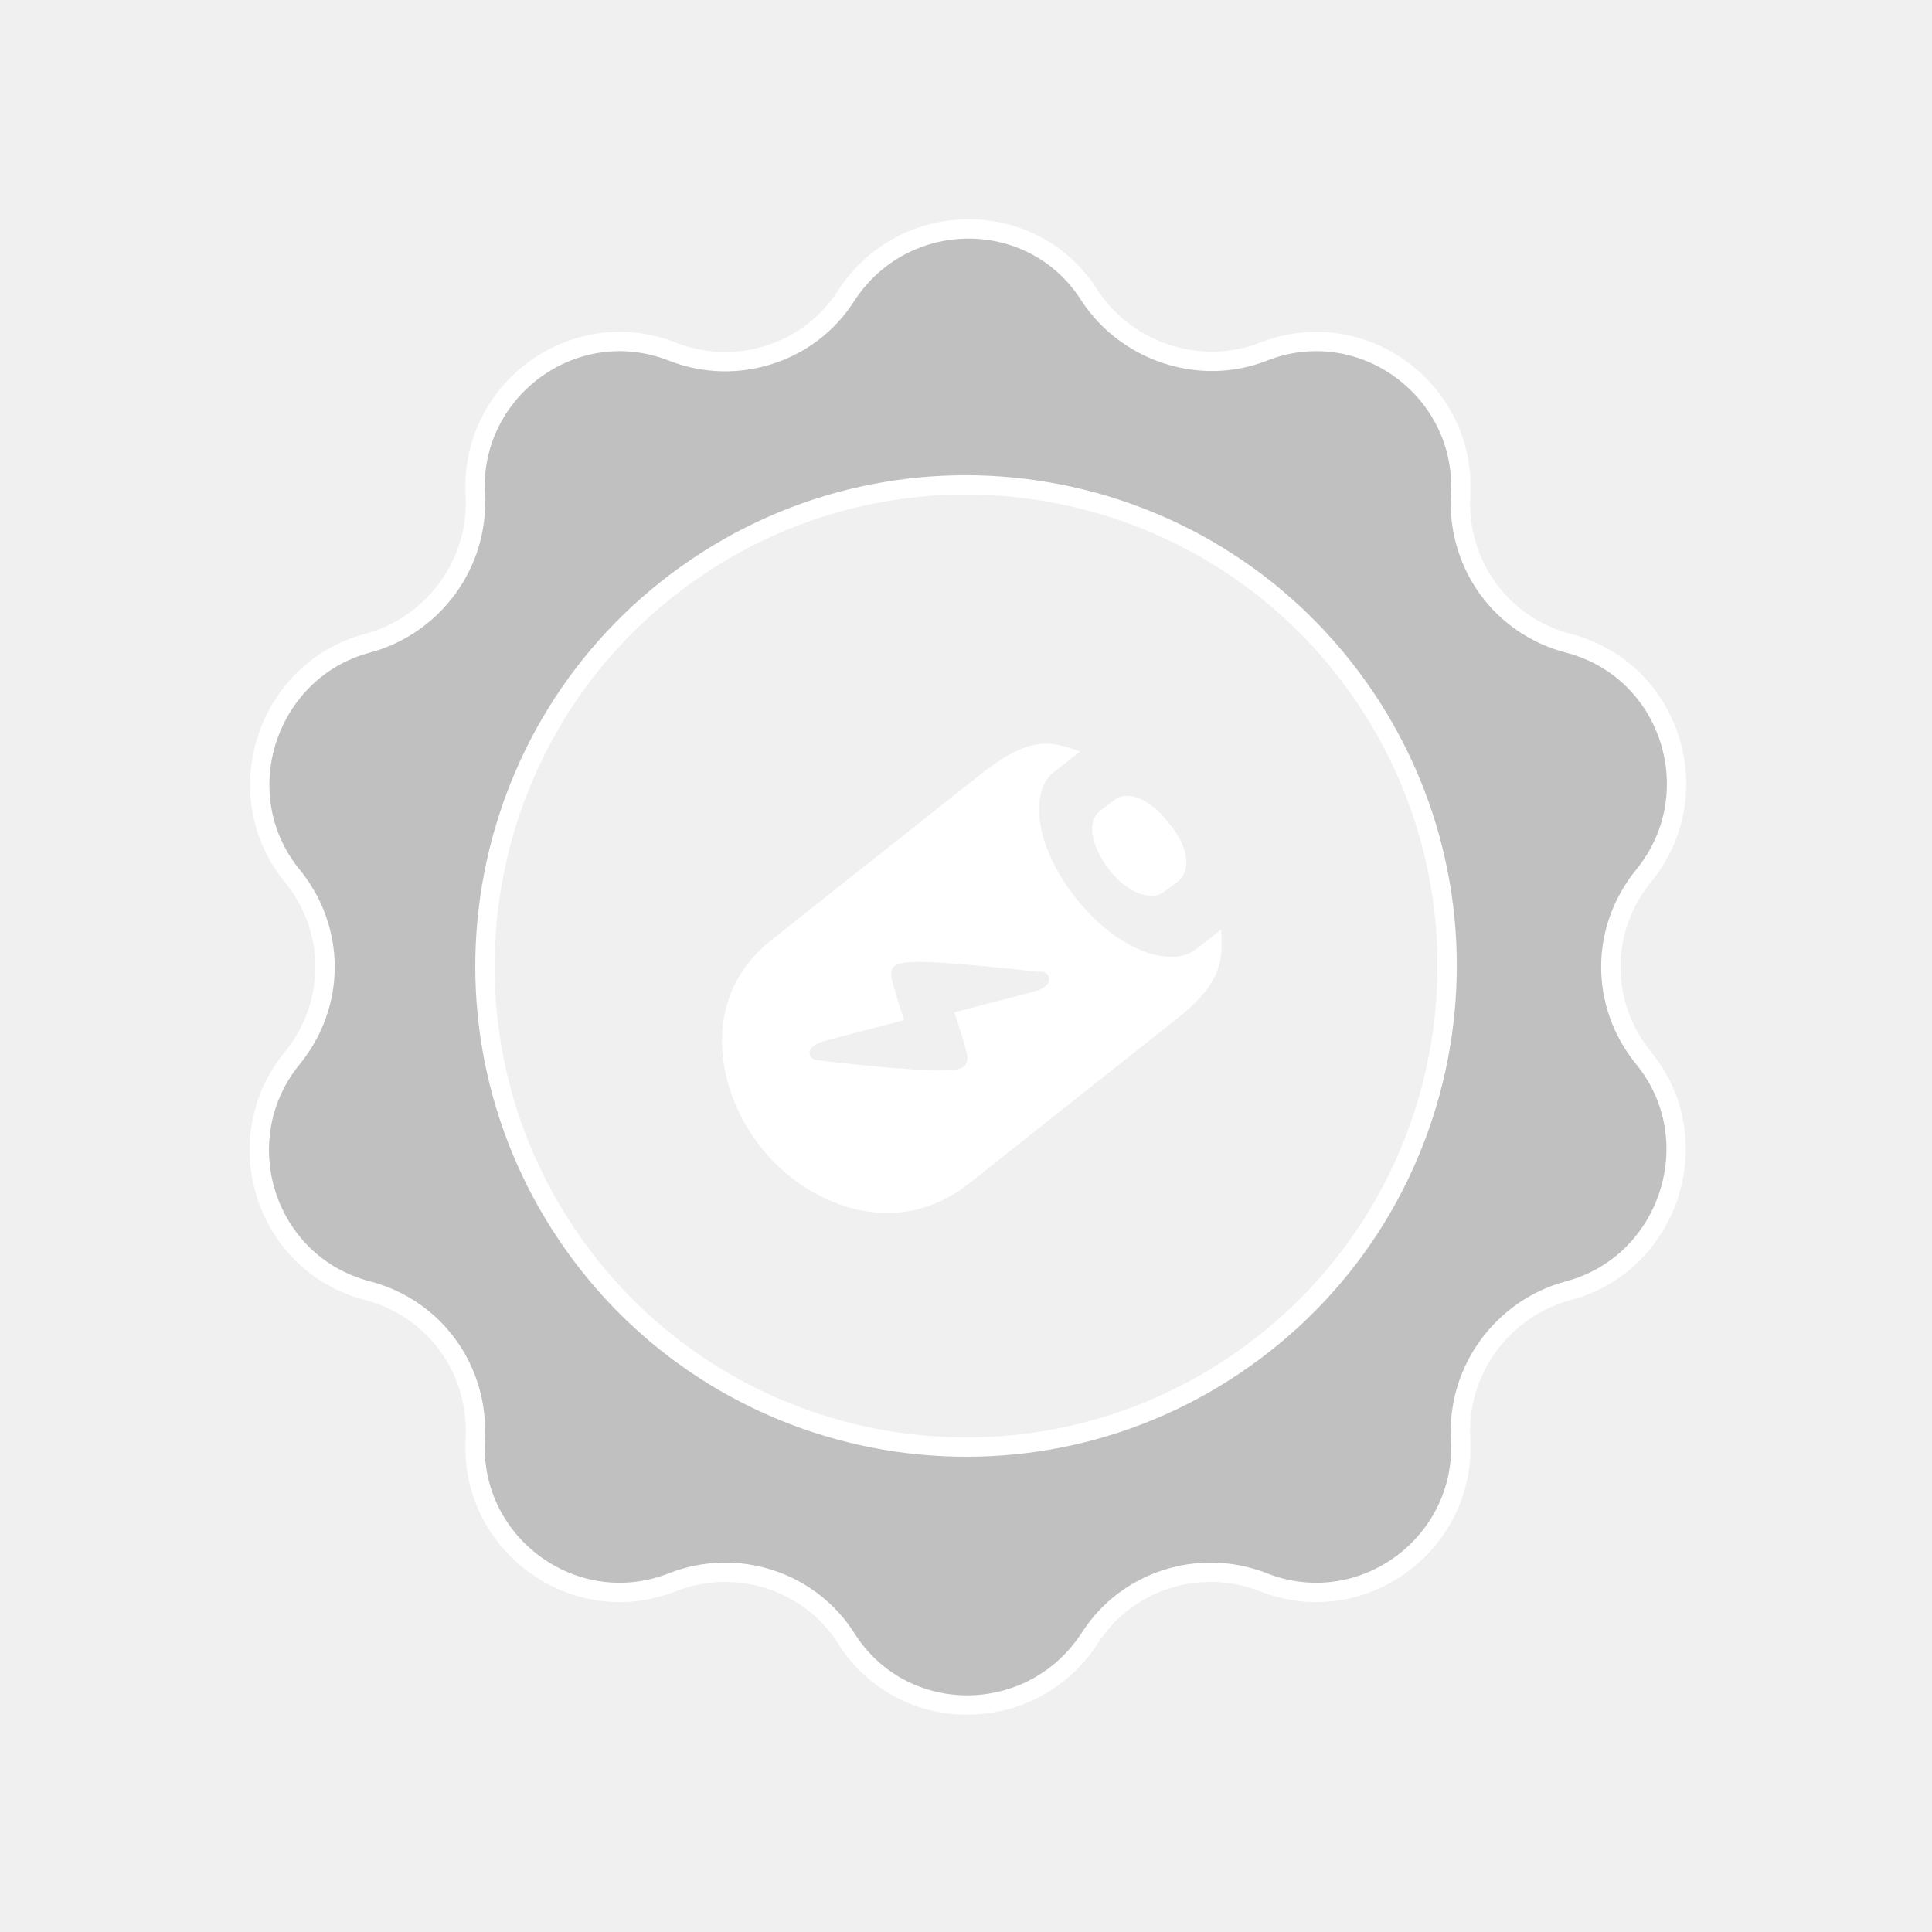
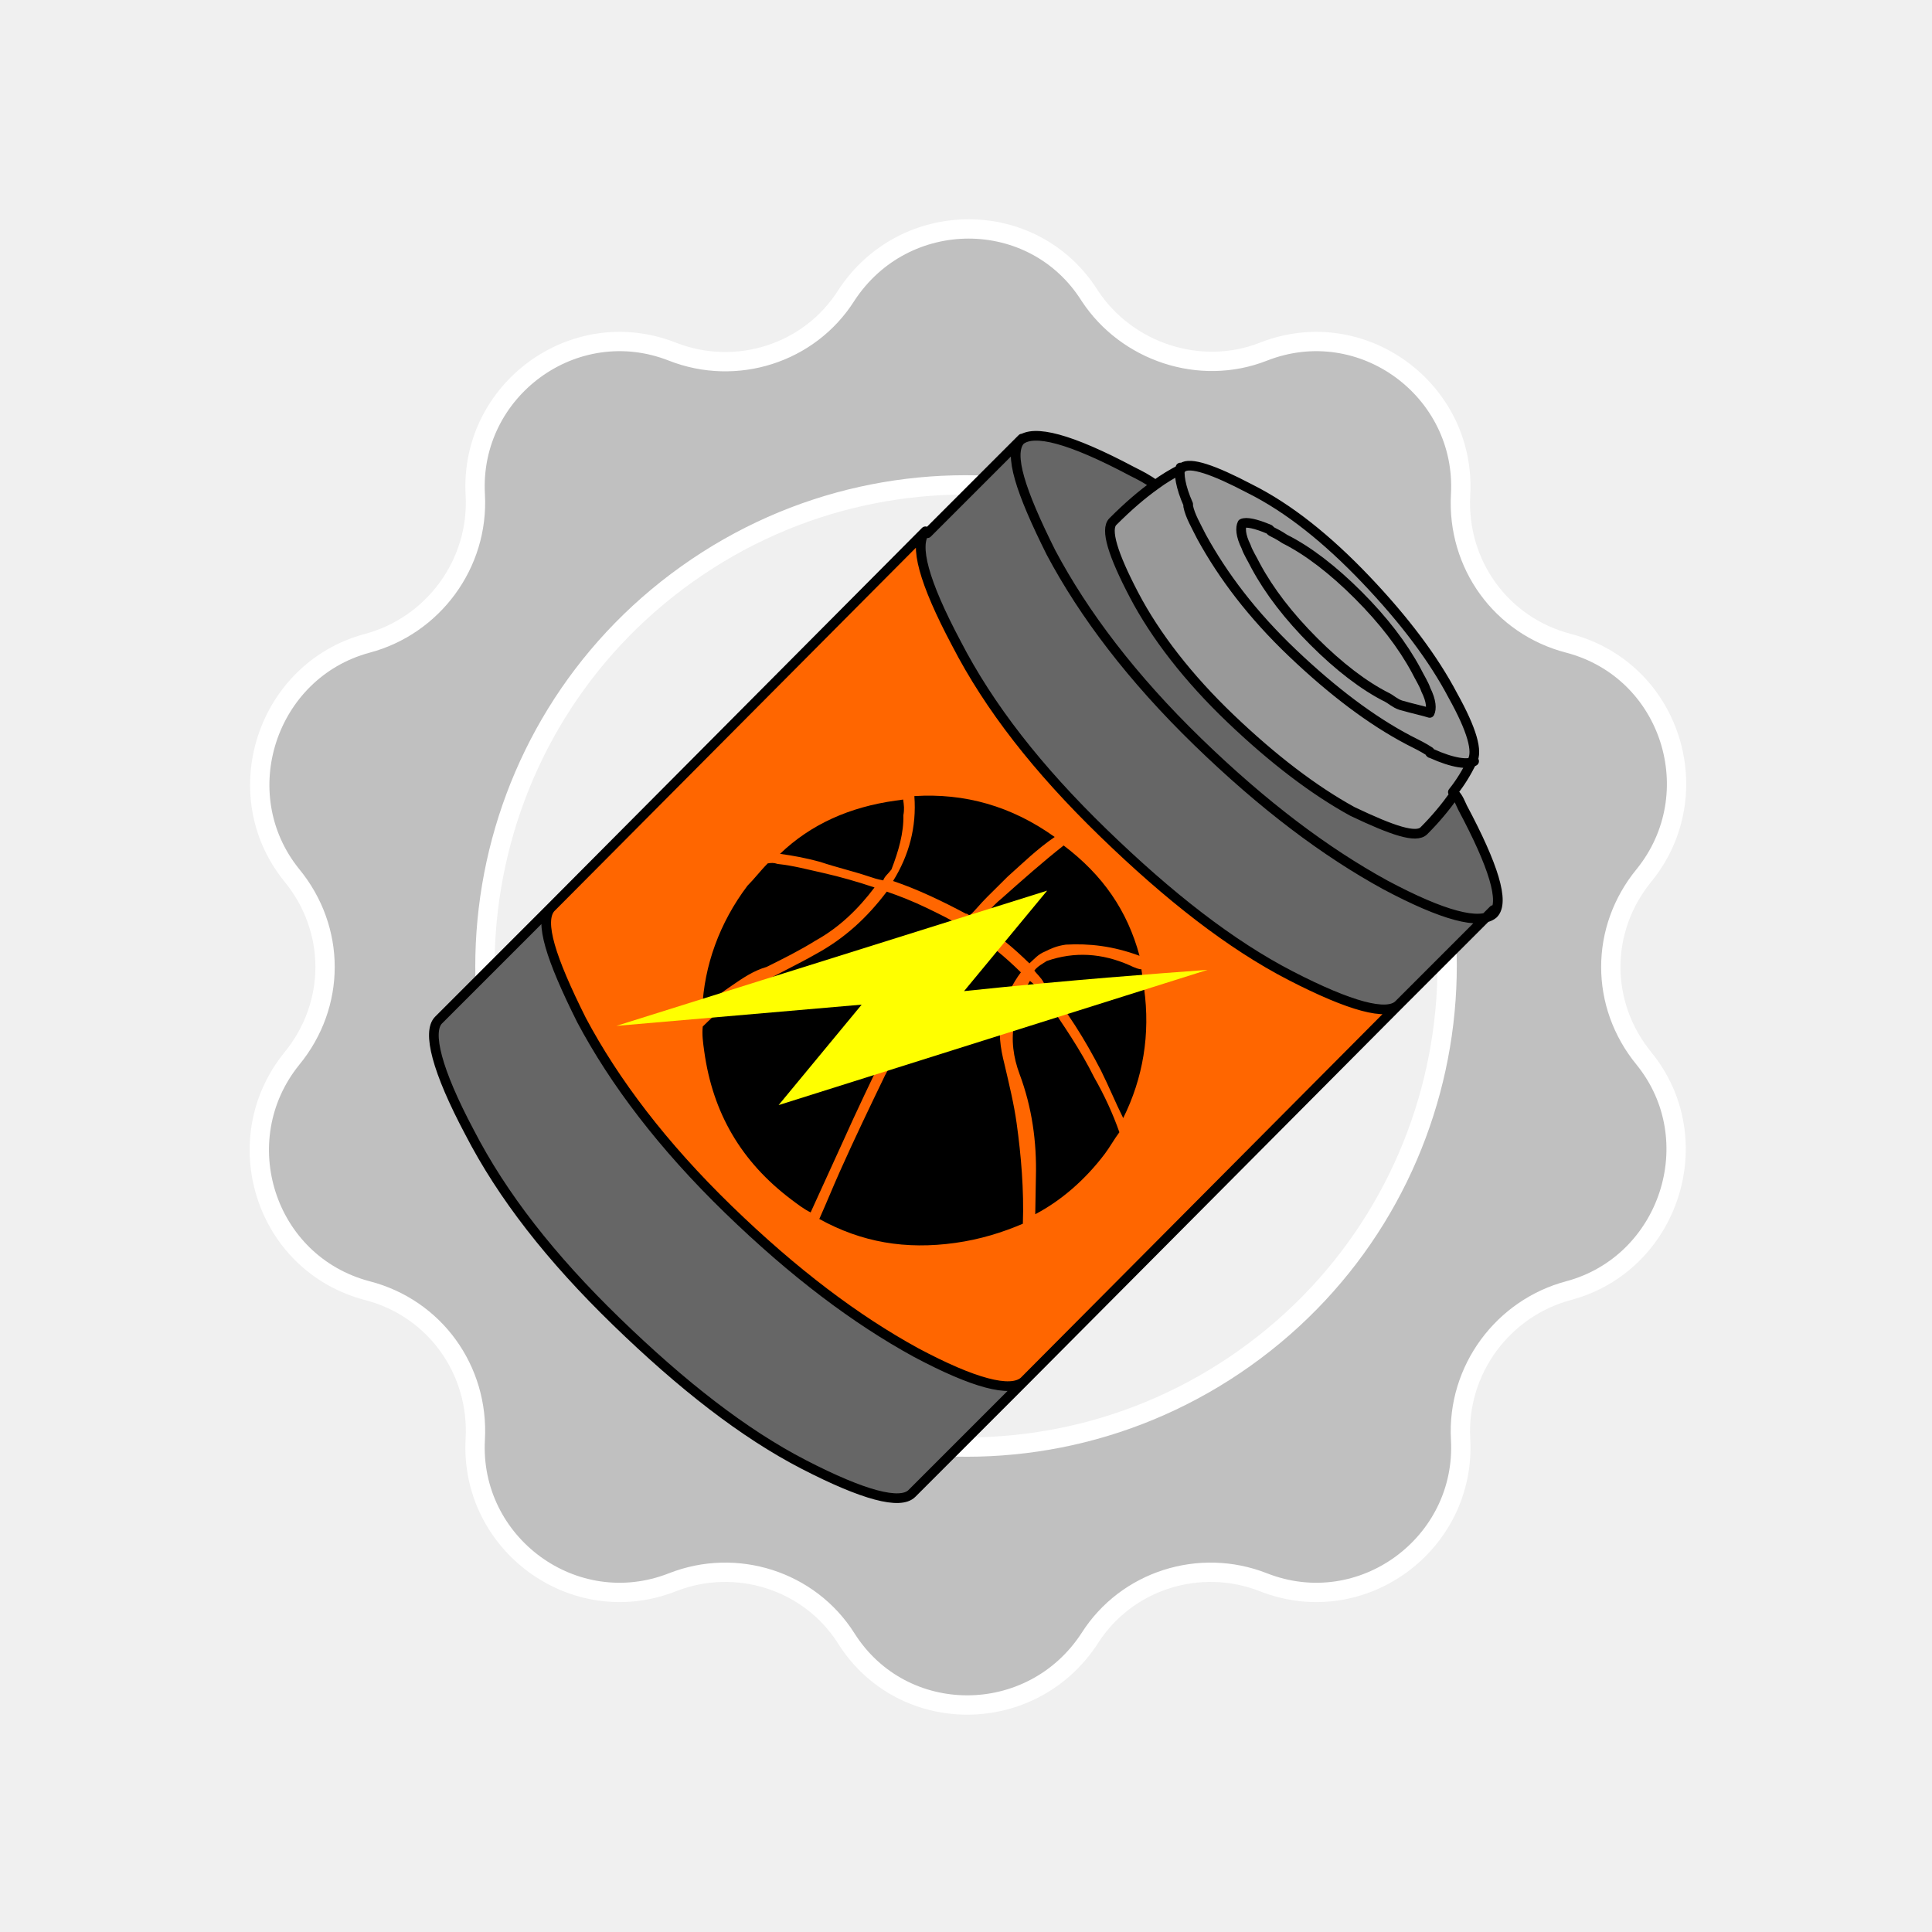
<svg xmlns="http://www.w3.org/2000/svg" width="100" height="100" viewBox="0 0 100 100">
-   <style>.st0{fill:#3C1C1D;} .st1{opacity:0.2;} .st2{fill:none;stroke:#FFFFFF;stroke-miterlimit:10;} .st3{fill:#FFFFFF;}</style>
-   <path class="st1" d="M75.3 74.7c-.2-3.6 2.2-6.7 5.6-7.6 5.3-1.4 7.4-7.7 4-12-2.2-2.8-2.2-6.7.1-9.5 3.5-4.2 1.5-10.6-3.8-12-3.4-.9-5.7-4.2-5.5-7.7.3-5.4-5-9.4-10.1-7.5-3.3 1.2-7.1 0-9-3-2.9-4.6-9.6-4.7-12.6-.1-2 3-5.7 4.2-9 2.8-5.1-2-10.5 1.9-10.3 7.3.2 3.6-2.2 6.7-5.6 7.6-5.3 1.4-7.4 7.7-4 12 2.2 2.8 2.2 6.7-.1 9.5-3.5 4.2-1.5 10.6 3.8 12 3.4.9 5.7 4.2 5.5 7.7-.3 5.4 5 9.4 10.1 7.5 3.3-1.2 7.1 0 9 3 2.9 4.6 9.6 4.7 12.6.1 2-3 5.7-4.2 9-2.8 5.1 2 10.6-1.9 10.3-7.3zM29.7 64.5c-8-11.2-5.4-26.8 5.8-34.8 11.2-8 26.8-5.4 34.8 5.8 8 11.2 5.4 26.8-5.8 34.8-11.3 8-26.8 5.4-34.8-5.8z" />
-   <path class="st2" d="M65.4 18.2c5.1-2 10.5 2 10.2 7.4-.2 3.6 2.1 6.8 5.6 7.7 5.3 1.4 7.3 7.8 3.9 12-2.3 2.8-2.3 6.7 0 9.5 3.4 4.2 1.3 10.6-3.9 12-3.4.9-5.8 4.1-5.6 7.7.3 5.4-5.1 9.4-10.2 7.4-3.3-1.3-7.1-.1-9 2.9-3 4.6-9.7 4.6-12.6 0-1.9-3-5.7-4.2-9-2.9-5.1 2-10.5-2-10.2-7.4.2-3.6-2.1-6.8-5.6-7.7-5.3-1.4-7.3-7.8-3.9-12 2.3-2.8 2.3-6.7 0-9.5-3.4-4.2-1.3-10.6 3.9-12 3.4-.9 5.8-4.1 5.6-7.7-.3-5.4 5.1-9.4 10.2-7.4 3.3 1.3 7.1.1 9-2.9 3-4.6 9.7-4.6 12.6 0 1.9 2.9 5.7 4.2 9 2.9z" />
-   <ellipse transform="rotate(-35.462 50 49.996)" class="st2" cx="50" cy="50" rx="24.9" ry="24.9" />
-   <path class="st3" d="M55.7 46.5c-2.3-2.9-2.3-5.6-1.2-6.5.4-.3 1.4-1.1 1.4-1.1-1.6-.6-2.7-.8-5.3 1.3L40 48.6c-4 3.1-2.8 8.1-.6 10.8 2.1 2.7 6.7 5 10.7 1.9l10.6-8.4c2.6-2 2.6-3.2 2.5-4.8 0 0-.3.3-1.4 1.1-1.1.8-3.8.2-6.1-2.7zm-1.4 4.2c0 .4-.7.6-.7.6l-4.2 1.1s.3.9.5 1.6c.2.7.5 1.4-.9 1.4-1.4.1-6.5-.5-6.5-.5s-.6 0-.6-.4.7-.6.7-.6l4.2-1.1s-.3-.9-.5-1.6c-.2-.7-.5-1.4.9-1.4 1.4-.1 6.5.5 6.5.5s.6-.1.6.4zm3.4-9.3l-.8.6c-.6.5-.5 1.7.5 3s2.2 1.6 2.8 1.2l.8-.6c.6-.5.6-1.7-.5-3-1-1.3-2.2-1.7-2.8-1.2z" />
+   <style>.st0{opacity:0.2;} .st1{fill:none;stroke:#FFFFFF;stroke-miterlimit:10;} .st2{fill:#666666;} .st3{fill:#FF6600;} .st4{fill:#999999;} .st5{fill:none;stroke:#000000;stroke-width:0.5;stroke-linecap:round;stroke-linejoin:round;} .st6{fill:#FFFF00;}</style>
+   <path class="st0" d="M75.3 74.7c-.2-3.6 2.2-6.7 5.6-7.6 5.3-1.4 7.4-7.7 4-12-2.2-2.8-2.2-6.7.1-9.5 3.5-4.2 1.5-10.6-3.8-12-3.4-.9-5.7-4.2-5.5-7.7.3-5.4-5-9.4-10.1-7.5-3.3 1.2-7.1 0-9-3-2.9-4.6-9.6-4.7-12.6-.1-2 3-5.7 4.2-9 2.8-5.1-2-10.5 1.9-10.3 7.3.2 3.6-2.2 6.7-5.6 7.6-5.3 1.4-7.4 7.7-4 12 2.2 2.8 2.2 6.7-.1 9.5-3.5 4.2-1.5 10.6 3.8 12 3.4.9 5.7 4.2 5.5 7.7-.3 5.4 5 9.4 10.1 7.5 3.3-1.2 7.1 0 9 3 2.9 4.6 9.6 4.7 12.6.1 2-3 5.7-4.2 9-2.8 5.1 2 10.6-1.9 10.3-7.3zM29.7 64.5c-8-11.2-5.4-26.8 5.8-34.8 11.2-8 26.8-5.4 34.8 5.8 8 11.2 5.4 26.8-5.8 34.8-11.3 8-26.8 5.4-34.8-5.8z" />
+   <path class="st1" d="M65.4 18.2c5.1-2 10.5 2 10.2 7.4-.2 3.6 2.1 6.8 5.6 7.7 5.3 1.4 7.3 7.8 3.9 12-2.3 2.8-2.3 6.7 0 9.5 3.4 4.2 1.3 10.6-3.9 12-3.4.9-5.8 4.1-5.6 7.7.3 5.4-5.1 9.4-10.2 7.4-3.3-1.3-7.1-.1-9 2.9-3 4.6-9.7 4.6-12.6 0-1.9-3-5.7-4.2-9-2.9-5.1 2-10.5-2-10.2-7.4.2-3.6-2.1-6.8-5.6-7.7-5.3-1.4-7.3-7.8-3.9-12 2.3-2.8 2.3-6.7 0-9.5-3.4-4.2-1.3-10.6 3.9-12 3.4-.9 5.8-4.1 5.6-7.7-.3-5.4 5.1-9.4 10.2-7.4 3.3 1.3 7.1.1 9-2.9 3-4.6 9.7-4.6 12.6 0 1.9 2.9 5.7 4.2 9 2.9z" />
+   <ellipse transform="rotate(-35.462 50 49.996)" class="st1" cx="50" cy="50" rx="24.9" ry="24.9" />
+   <g>
+     <g id="Layer2_0_FILL_1_">
+       <path class="st2" d="M28.5 47l-5.8 5.8c-.6.6-.1 2.6 1.6 5.8 1.7 3.2 4.2 6.5 7.6 9.8 3.4 3.3 6.6 5.7 9.7 7.4 3.1 1.6 5 2.1 5.6 1.5l5.8-5.8c-.7.6-2.5.1-5.6-1.5-3.1-1.6-6.3-4.1-9.7-7.4-3.4-3.3-5.9-6.5-7.6-9.8-1.6-3.2-2.2-5.1-1.6-5.8m26-18.5c-1.7-3.2-2.2-5.1-1.6-5.8L48 27.6c-.6.6 0 2.6 1.6 5.8 1.7 3.2 4.2 6.5 7.6 9.8s6.6 5.7 9.7 7.4c3.1 1.6 4.9 2.1 5.6 1.5l4.9-4.9c-.7.6-2.5.1-5.6-1.5-3.1-1.6-6.3-4.1-9.7-7.4-3.4-3.3-5.9-6.6-7.6-9.8m5.3-3.4c-.4-.3-.8-.5-1.2-.7-3.2-1.7-5.1-2.2-5.8-1.6-.6.7 0 2.6 1.6 5.8 1.7 3.2 4.2 6.5 7.6 9.8 3.4 3.3 6.6 5.7 9.7 7.4 3 1.6 4.9 2.1 5.6 1.5.6-.6 0-2.5-1.6-5.5-.1-.2-.2-.5-.4-.7-.5.7-1 1.3-1.6 1.9-.4.4-1.6 0-3.7-1-2-1.1-4.1-2.7-6.3-4.8-2.2-2.1-3.9-4.3-5-6.4-1.1-2.1-1.5-3.4-1.1-3.8.8-.8 1.5-1.4 2.2-1.9z" />
+       <path class="st3" d="M66.9 50.5c-3.1-1.6-6.3-4.1-9.7-7.4s-5.9-6.5-7.6-9.8c-1.7-3.2-2.2-5.1-1.6-5.8L28.5 47c-.6.7 0 2.6 1.6 5.8 1.7 3.2 4.2 6.5 7.6 9.8 3.4 3.3 6.6 5.7 9.7 7.4 3 1.6 4.9 2.1 5.6 1.5L72.4 52c-.6.6-2.5.1-5.5-1.5z" />
+       <path class="st4" d="M61.2 24.3c-.2.3 0 .9.4 1.9v.1c.2.5.4 1 .7 1.6 1 2 2.6 4 4.7 6s4.1 3.5 6 4.5c.4.2.8.4 1.1.6.1 0 .1 0 .1.1 1.1.5 1.9.6 2.2.4.3-.5-.1-1.6-1-3.4-1-1.9-2.5-3.9-4.5-6s-4-3.7-6-4.7c-2.1-1.1-3.2-1.4-3.7-1.1m6.7 8.8c-1.3-1.3-2.3-2.6-3-3.9-.2-.4-.4-.7-.5-1-.3-.6-.3-1-.2-1.2.2-.1.7 0 1.4.3l.1.1c.2.1.4.2.7.4 1.2.6 2.5 1.6 3.8 2.9 1.3 1.3 2.3 2.6 3 3.9.2.4.4.7.5 1 .3.6.3 1 .2 1.2-.2.1-.7 0-1.4-.2l-.1-.1c-.2-.1-.4-.2-.7-.4-1.2-.7-2.5-1.7-3.8-3m-3-3.9c.7 1.3 1.7 2.6 3 3.9 1.3 1.3 2.6 2.3 3.8 2.9.3.1.5.3.7.4l.1.1c.7.3 1.2.4 1.4.2.1-.2 0-.6-.2-1.2-.1-.3-.3-.6-.5-1-.7-1.3-1.7-2.6-3-3.9-1.3-1.3-2.6-2.3-3.8-2.9-.3-.1-.5-.3-.7-.4l-.1-.1c-.7-.3-1.2-.4-1.4-.3-.1.2 0 .6.2 1.2.1.4.3.7.5 1.1m-5.1-4.1c-.8.5-1.5 1.1-2.1 1.8-.4.4 0 1.7 1.1 3.8 1.1 2.1 2.8 4.3 5 6.4 2.2 2.1 4.3 3.7 6.3 4.8 2 1.1 3.2 1.4 3.7 1 .6-.6 1.1-1.2 1.6-1.9.3-.5.7-1 1-1.6-.3.2-1.1.1-2.2-.4 0 0-.1 0-.1-.1-.3-.2-.7-.4-1.1-.6-1.9-1-3.9-2.5-6-4.5s-3.6-4-4.7-6c-.3-.6-.6-1.1-.7-1.6v-.1c-.4-.9-.5-1.6-.4-1.9-.5.3-.9.6-1.4.9z" />
+     </g>
+     <path id="Layer2_0_1_STROKES_2_" class="st5" d="M59.8 25.1c-.4-.3-.8-.5-1.2-.7-3.2-1.7-5.1-2.2-5.8-1.6-.6.7 0 2.6 1.6 5.8 1.7 3.2 4.2 6.5 7.6 9.8 3.4 3.3 6.6 5.7 9.7 7.4 3 1.6 4.9 2.1 5.6 1.5.6-.6 0-2.5-1.6-5.5-.1-.2-.2-.5-.4-.7-.5.7-1 1.3-1.6 1.9-.4.4-1.6 0-3.7-1-2-1.1-4.1-2.7-6.3-4.8-2.2-2.1-3.9-4.3-5-6.4-1.1-2.1-1.5-3.4-1.1-3.8.8-.8 1.5-1.4 2.2-1.9.4-.3.9-.6 1.3-.8l.1-.1c.4-.3 1.6.1 3.5 1.1 2 1 4 2.6 6 4.7s3.5 4.1 4.5 6c1 1.8 1.3 2.9 1 3.4-.3.6-.6 1.1-1 1.6m1.1-1.6c-.3.2-1.1.1-2.2-.4 0 0-.1 0-.1-.1-.3-.2-.7-.4-1.1-.6-1.9-1-3.9-2.5-6-4.5s-3.6-4-4.7-6c-.3-.6-.6-1.1-.7-1.6v-.1c-.4-.9-.5-1.6-.4-1.9M72.4 52c-.6.6-2.5.1-5.6-1.5-3.1-1.6-6.3-4.1-9.7-7.4s-5.9-6.5-7.6-9.8c-1.7-3.2-2.2-5.1-1.6-5.8L28.5 47c-.6.7 0 2.6 1.6 5.8 1.7 3.2 4.2 6.5 7.6 9.8 3.4 3.3 6.6 5.7 9.7 7.4 3 1.6 4.9 2.1 5.6 1.5L72.4 52l4.9-4.9M53 71.5l-5.8 5.8c-.6.6-2.5.1-5.6-1.5-3.1-1.6-6.3-4.1-9.7-7.4-3.4-3.3-5.9-6.5-7.6-9.8-1.7-3.2-2.2-5.2-1.6-5.8l5.8-5.8M48 27.6l4.9-4.9" />
+     <path id="Layer2_0_2_STROKES_2_" class="st5" d="M72.5 36.5c-.3-.1-.5-.3-.7-.4-1.2-.6-2.5-1.6-3.8-2.9-1.3-1.3-2.3-2.6-3-3.9-.2-.4-.4-.7-.5-1-.3-.6-.3-1-.2-1.2.2-.1.7 0 1.4.3l.1.1c.2.1.4.2.7.4 1.2.6 2.5 1.6 3.8 2.9 1.3 1.3 2.3 2.6 3 3.9.2.4.4.7.5 1 .3.6.3 1 .2 1.2-.3-.1-.8-.2-1.5-.4z" />
+     <g>
+       <path d="M45.265 45.935c-.848-.286-1.794-.557-2.628-.744-.834-.185-1.568-.386-2.388-.473-.213-.07-.312-.057-.51-.03-.355.353-.696.804-1.05 1.156-1.45 1.92-2.248 4.15-2.34 6.385.44-.465.993-.845 1.545-1.225.553-.38 1.106-.76 1.785-.956.85-.422 1.7-.843 2.536-1.364 1.218-.675 2.197-1.62 3.05-2.748m8.89 5.826c-.253-.367-.507-.736-.845-.99-.412.662-.626 1.298-.812 2.13-.173.934-.048 1.825.274 2.69.645 1.726.894 3.51.846 5.333-.016.608-.018 1.315-.034 1.923 1.317-.688 2.58-1.773 3.602-3.128.255-.338.497-.776.753-1.115-.338-.962-.773-1.91-1.308-2.846-.702-1.417-1.59-2.706-2.476-3.996m4.29-1.81c-1.397-.612-2.825-.716-4.27-.21-.184.126-.467.266-.637.492.125.184.35.355.492.638 1.21 1.446 2.126 2.934 2.955 4.534.422.85.73 1.615 1.152 2.465 1.024-2.063 1.413-4.338 1.08-6.715-.04-.297-.082-.594-.138-.99-.1.013-.31-.058-.635-.215m-7.357-3.516l1.064-1.057c.808-.72 1.517-1.424 2.44-2.057-2.245-1.605-4.66-2.278-7.264-2.116.123 1.598-.278 3.068-1.102 4.395 1.27.427 2.57 1.053 3.77 1.693.1-.013.113.086.212.072.27-.24.525-.578.88-.93m.72.1c-.453.367-.794.818-1.135 1.27.99.568 1.793 1.264 2.61 2.058.27-.24.44-.465.822-.62.284-.14.567-.28 1.062-.35 1.2-.066 2.43.065 3.816.578-.63-2.334-1.896-4.177-3.928-5.71-1.092.86-2.17 1.817-3.247 2.775m-2.268 1.832c.086-.113.17-.226.355-.353-.663-.412-1.313-.725-1.962-1.038s-1.4-.613-2.034-.827c-1.022 1.353-2.185 2.425-3.686 3.24-.935.534-1.884.97-2.82 1.504-.282.14-.467.268-.75.408-.836.52-1.56 1.126-2.268 1.83-.044.41.01.807.08 1.303.443 3.17 1.906 5.69 4.502 7.65.338.256.677.512 1.002.668l1.623-3.558c.77-1.723 1.552-3.347 2.335-4.97.242-.44.398-.763.64-1.2.98-1.652 1.976-3.205 2.984-4.658m3.303 1.962c-.817-.796-1.62-1.49-2.61-2.06-.695.804-1.277 1.693-1.76 2.568-.897 1.54-1.78 3.176-2.66 4.814-.784 1.624-1.566 3.248-2.336 4.97-.385.862-.684 1.61-1.07 2.472 2.19 1.21 4.465 1.598 7.04 1.238 1.287-.18 2.448-.543 3.496-.993.062-1.726-.088-3.522-.323-5.206-.138-.99-.376-1.967-.627-3.042-.223-.878-.334-1.67-.148-2.504.173-.933.57-1.695.997-2.26m-6.083-8.136c.057-.31.03-.51-.012-.806-.1.014-.297.04-.396.055-2.377.333-4.374 1.218-5.977 2.754.72.1 1.343.217 2.078.417.848.286 1.68.473 2.53.758.21.072.423.143.734.2.07-.21.254-.338.425-.564.37-.96.642-1.907.617-2.812z" id="b_ball_0_Layer0_0_FILL_1_" />
+     </g>
+     <g>
+       <path class="st6" d="M44.6 52l-4.3 5.2 22.2-7c-2.7.2-6.9.5-12.6 1.1l4.3-5.2-22.3 7L44.6 52z" id="Layer0_0_FILL_1_" />
+     </g>
+   </g>
</svg>
